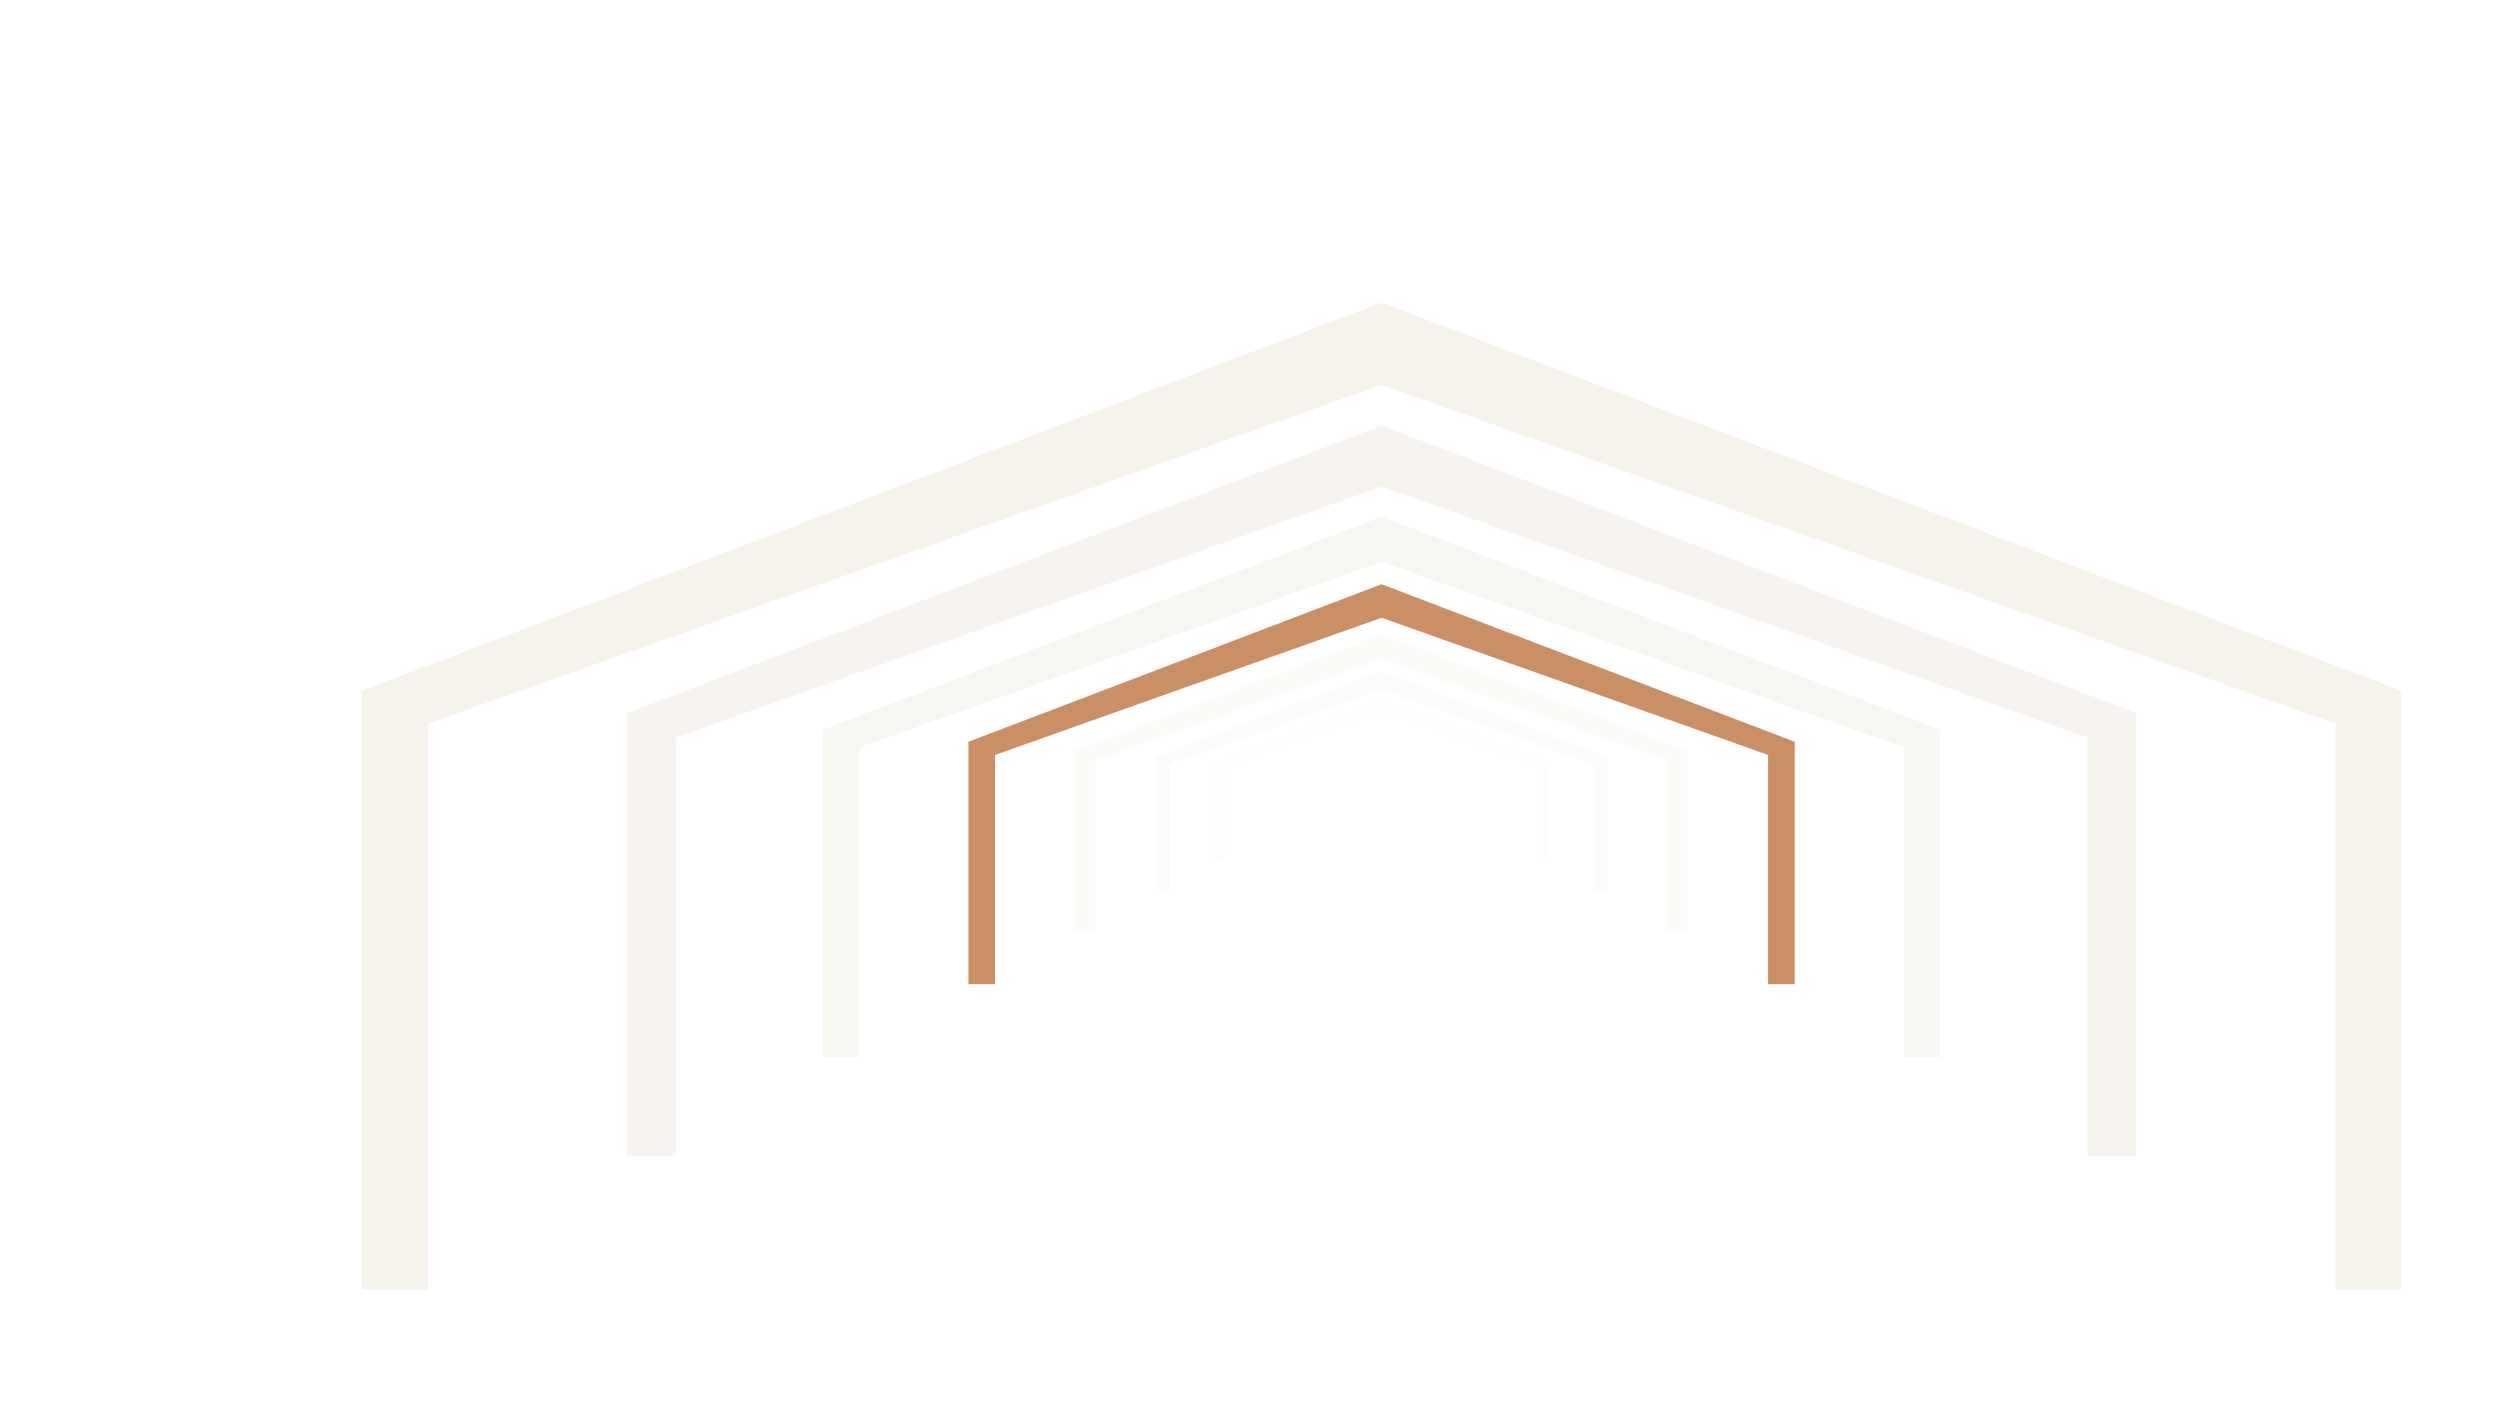
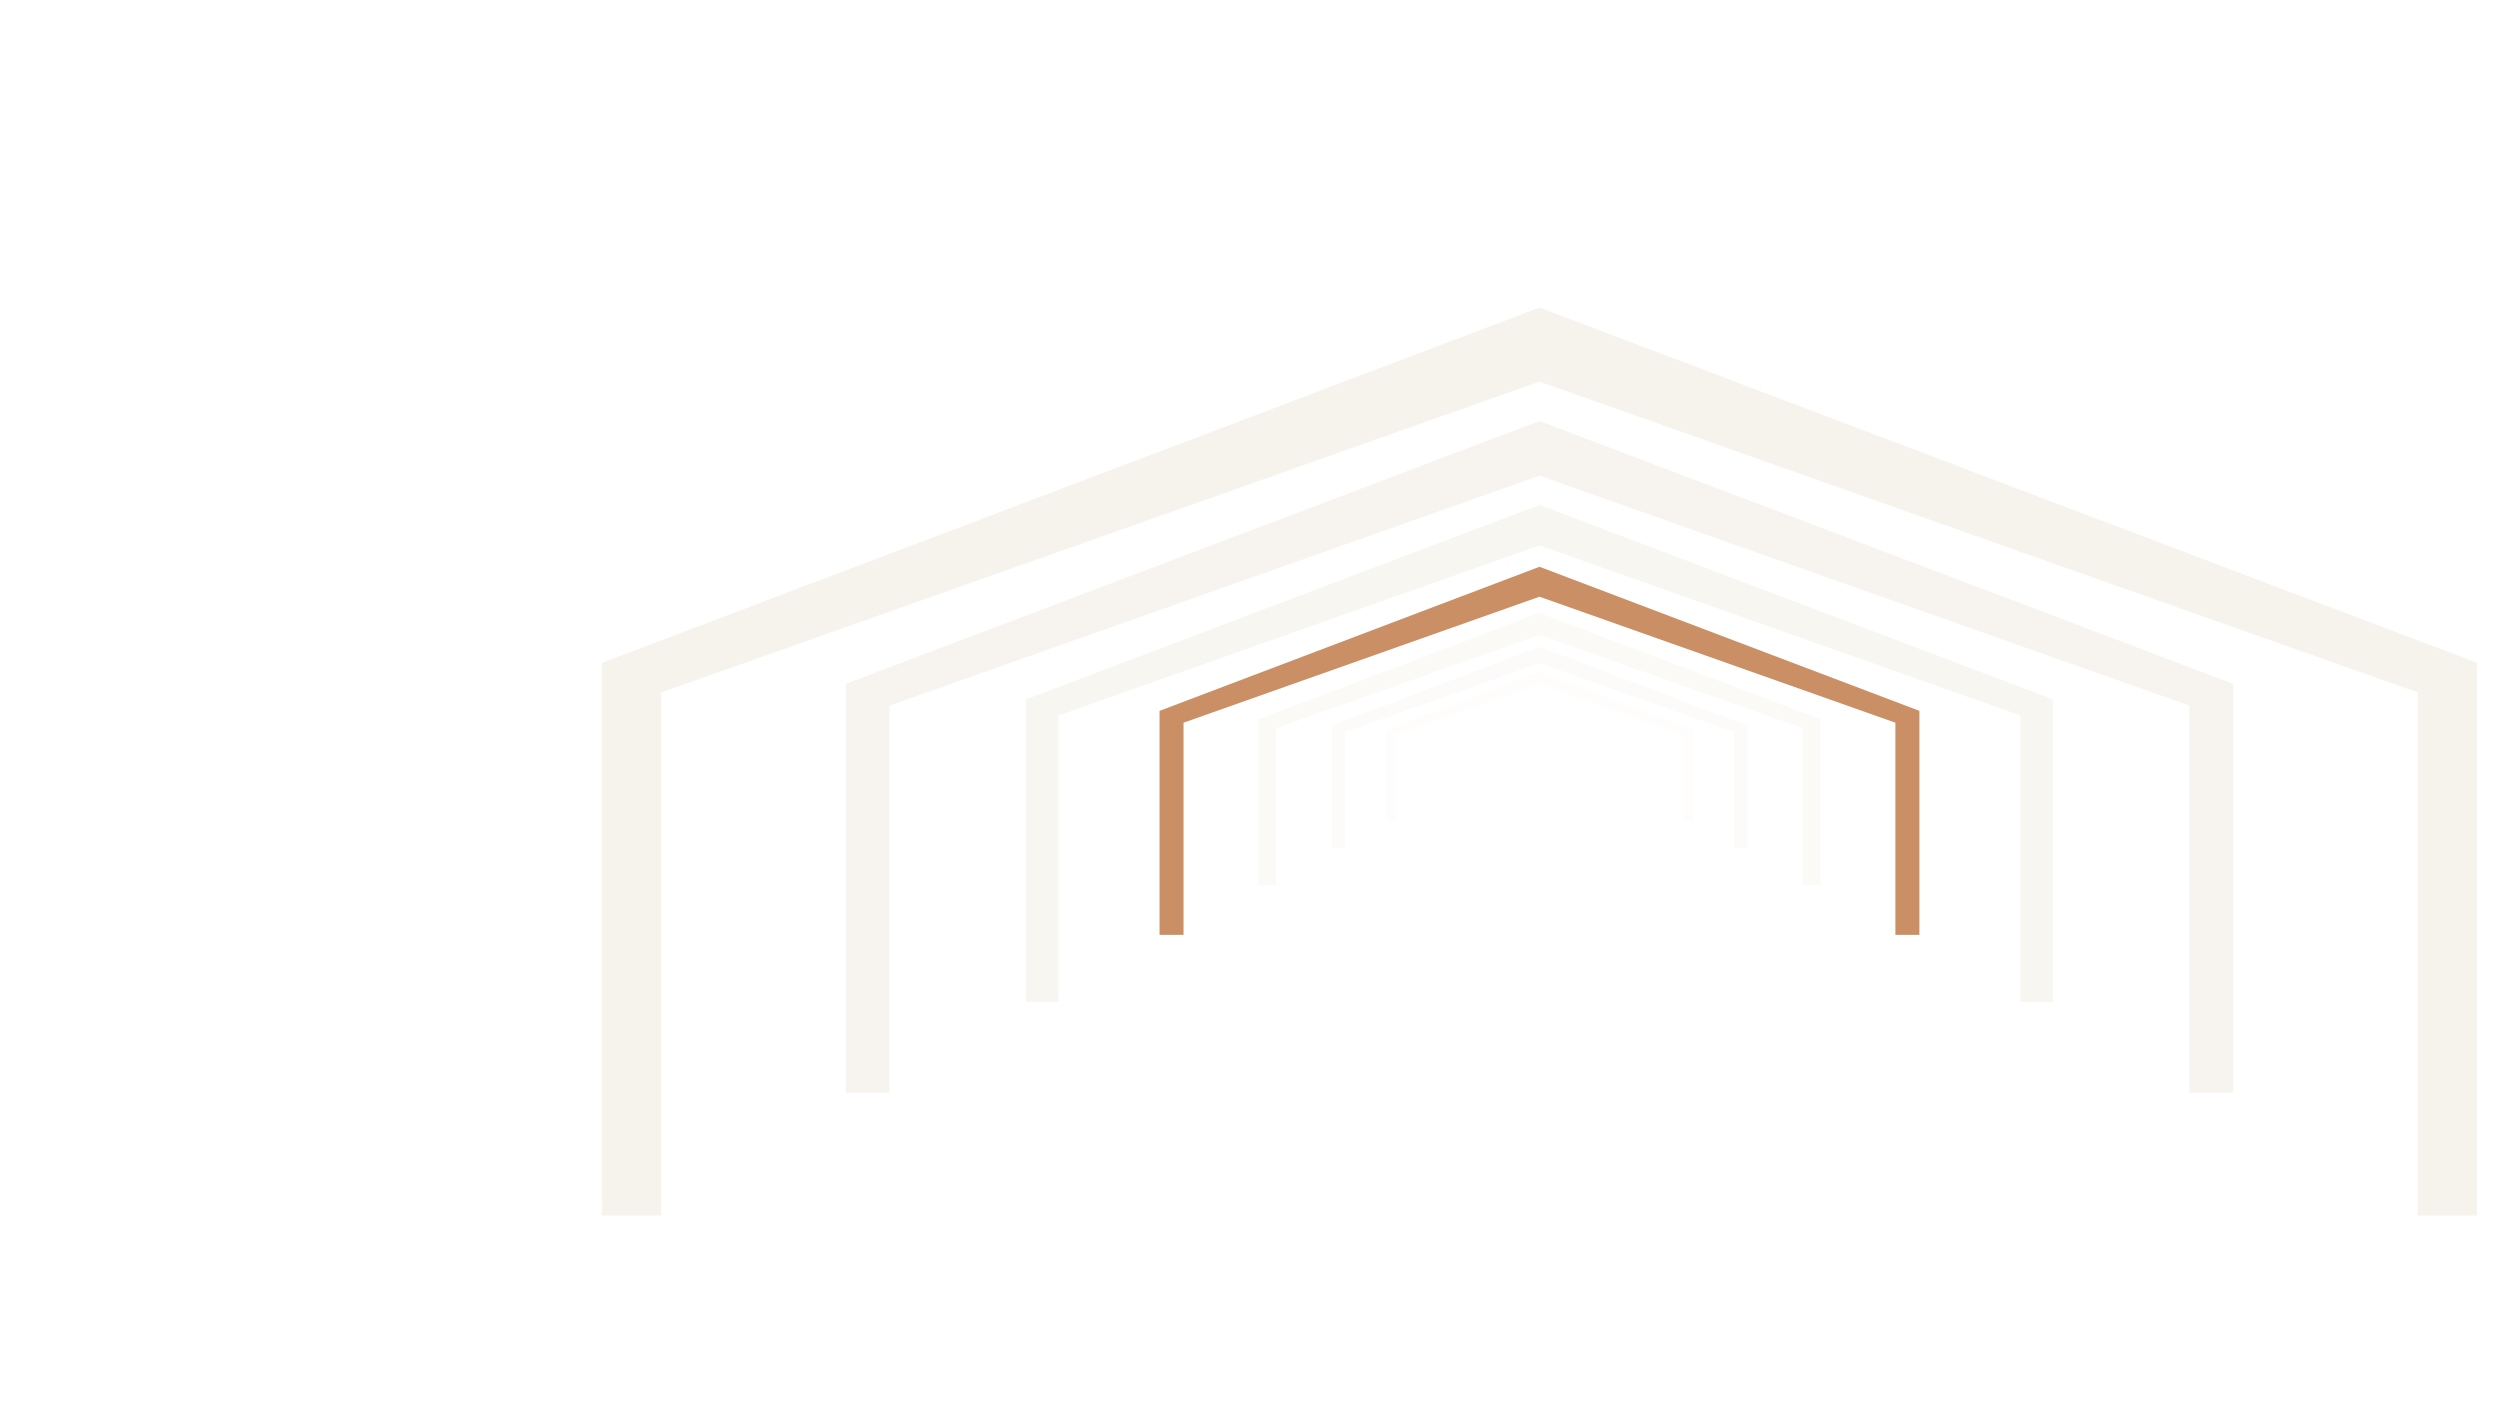
<svg xmlns="http://www.w3.org/2000/svg" width="760" height="430" viewBox="0 0 760 430" fill="none" stroke-linecap="round">
-   <path fill="#F5F2EB" fill-opacity="0.16" d="M369.1 261.6V231.7L420 212.4L470.9 231.7V261.6H467.6V233.4L420 216.5L372.4 233.4V261.6Z" />
-   <path fill="#F5F2EB" fill-opacity="0.29" d="M351.2 270.6V230.2L420 204L488.8 230.2V270.6H484.4V232.4L420 209.6L355.6 232.4V270.6Z" />
-   <path fill="#F5F2EB" fill-opacity="0.42" d="M327 282.8V228.2L420 192.8L513 228.2V282.8H507V231.2L420 200.3L333 231.2V282.8Z" />
-   <path fill="#C98A5E" fill-opacity="0.95" d="M294.4 299.2V225.5L420 177.6L545.6 225.5V299.2H537.5V229.5L420 187.8L302.5 229.5V299.2Z" />
-   <path fill="#F5F2EB" fill-opacity="0.68" d="M250.2 321.4V221.8L420 157.1L589.8 221.8V321.4H578.8V227.2L420 170.8L261.2 227.2V321.4Z" />
-   <path fill="#F5F2EB" fill-opacity="0.81" d="M190.6 351.4V216.8L420 129.4L649.4 216.8V351.4H634.6V224.2L420 147.9L205.4 224.2V351.4Z" />
-   <path fill="#F5F2EB" fill-opacity="0.94" d="M110 392V210L420 92L730 210V392H710V220L420 117L130 220V392Z" />
+   <path fill="#F5F2EB" fill-opacity="0.16" d="M421.2 249.6V222L468 204.2L514.8 222V249.6H511.8V223.5L468 207.9L424.2 223.5V249.6Z" />
+   <path fill="#F5F2EB" fill-opacity="0.29" d="M404.8 257.8V220.6L468 196.6L531.2 220.6V257.8H527.2V222.6L468 201.6L408.8 222.6V257.8Z" />
+   <path fill="#F5F2EB" fill-opacity="0.42" d="M382.5 269V218.7L468 186.3L553.5 218.7V269H548.1V221.4L468 193L387.9 221.4V269Z" />
+   <path fill="#C98A5E" fill-opacity="0.95" d="M352.5 284.2V216.1L468 172.3L583.5 216.1V284.2H576.2V219.7L468 181.4L359.8 219.7V284.2Z" />
+   <path fill="#F5F2EB" fill-opacity="0.68" d="M311.9 304.6V212.6L468 153.5L624.1 212.6V304.6H614.2V217.5L468 165.8L321.8 217.5V304.6Z" />
+   <path fill="#F5F2EB" fill-opacity="0.81" d="M257.1 332.2V207.9L468 128L678.9 207.9V332.2H665.6V214.5L468 144.6L270.4 214.5V332.2Z" />
+   <path fill="#F5F2EB" fill-opacity="0.94" d="M183 369.5V201.5L468 93.5L753 201.5V369.5H735V210.5L468 116L201 210.5V369.5Z" />
</svg>
